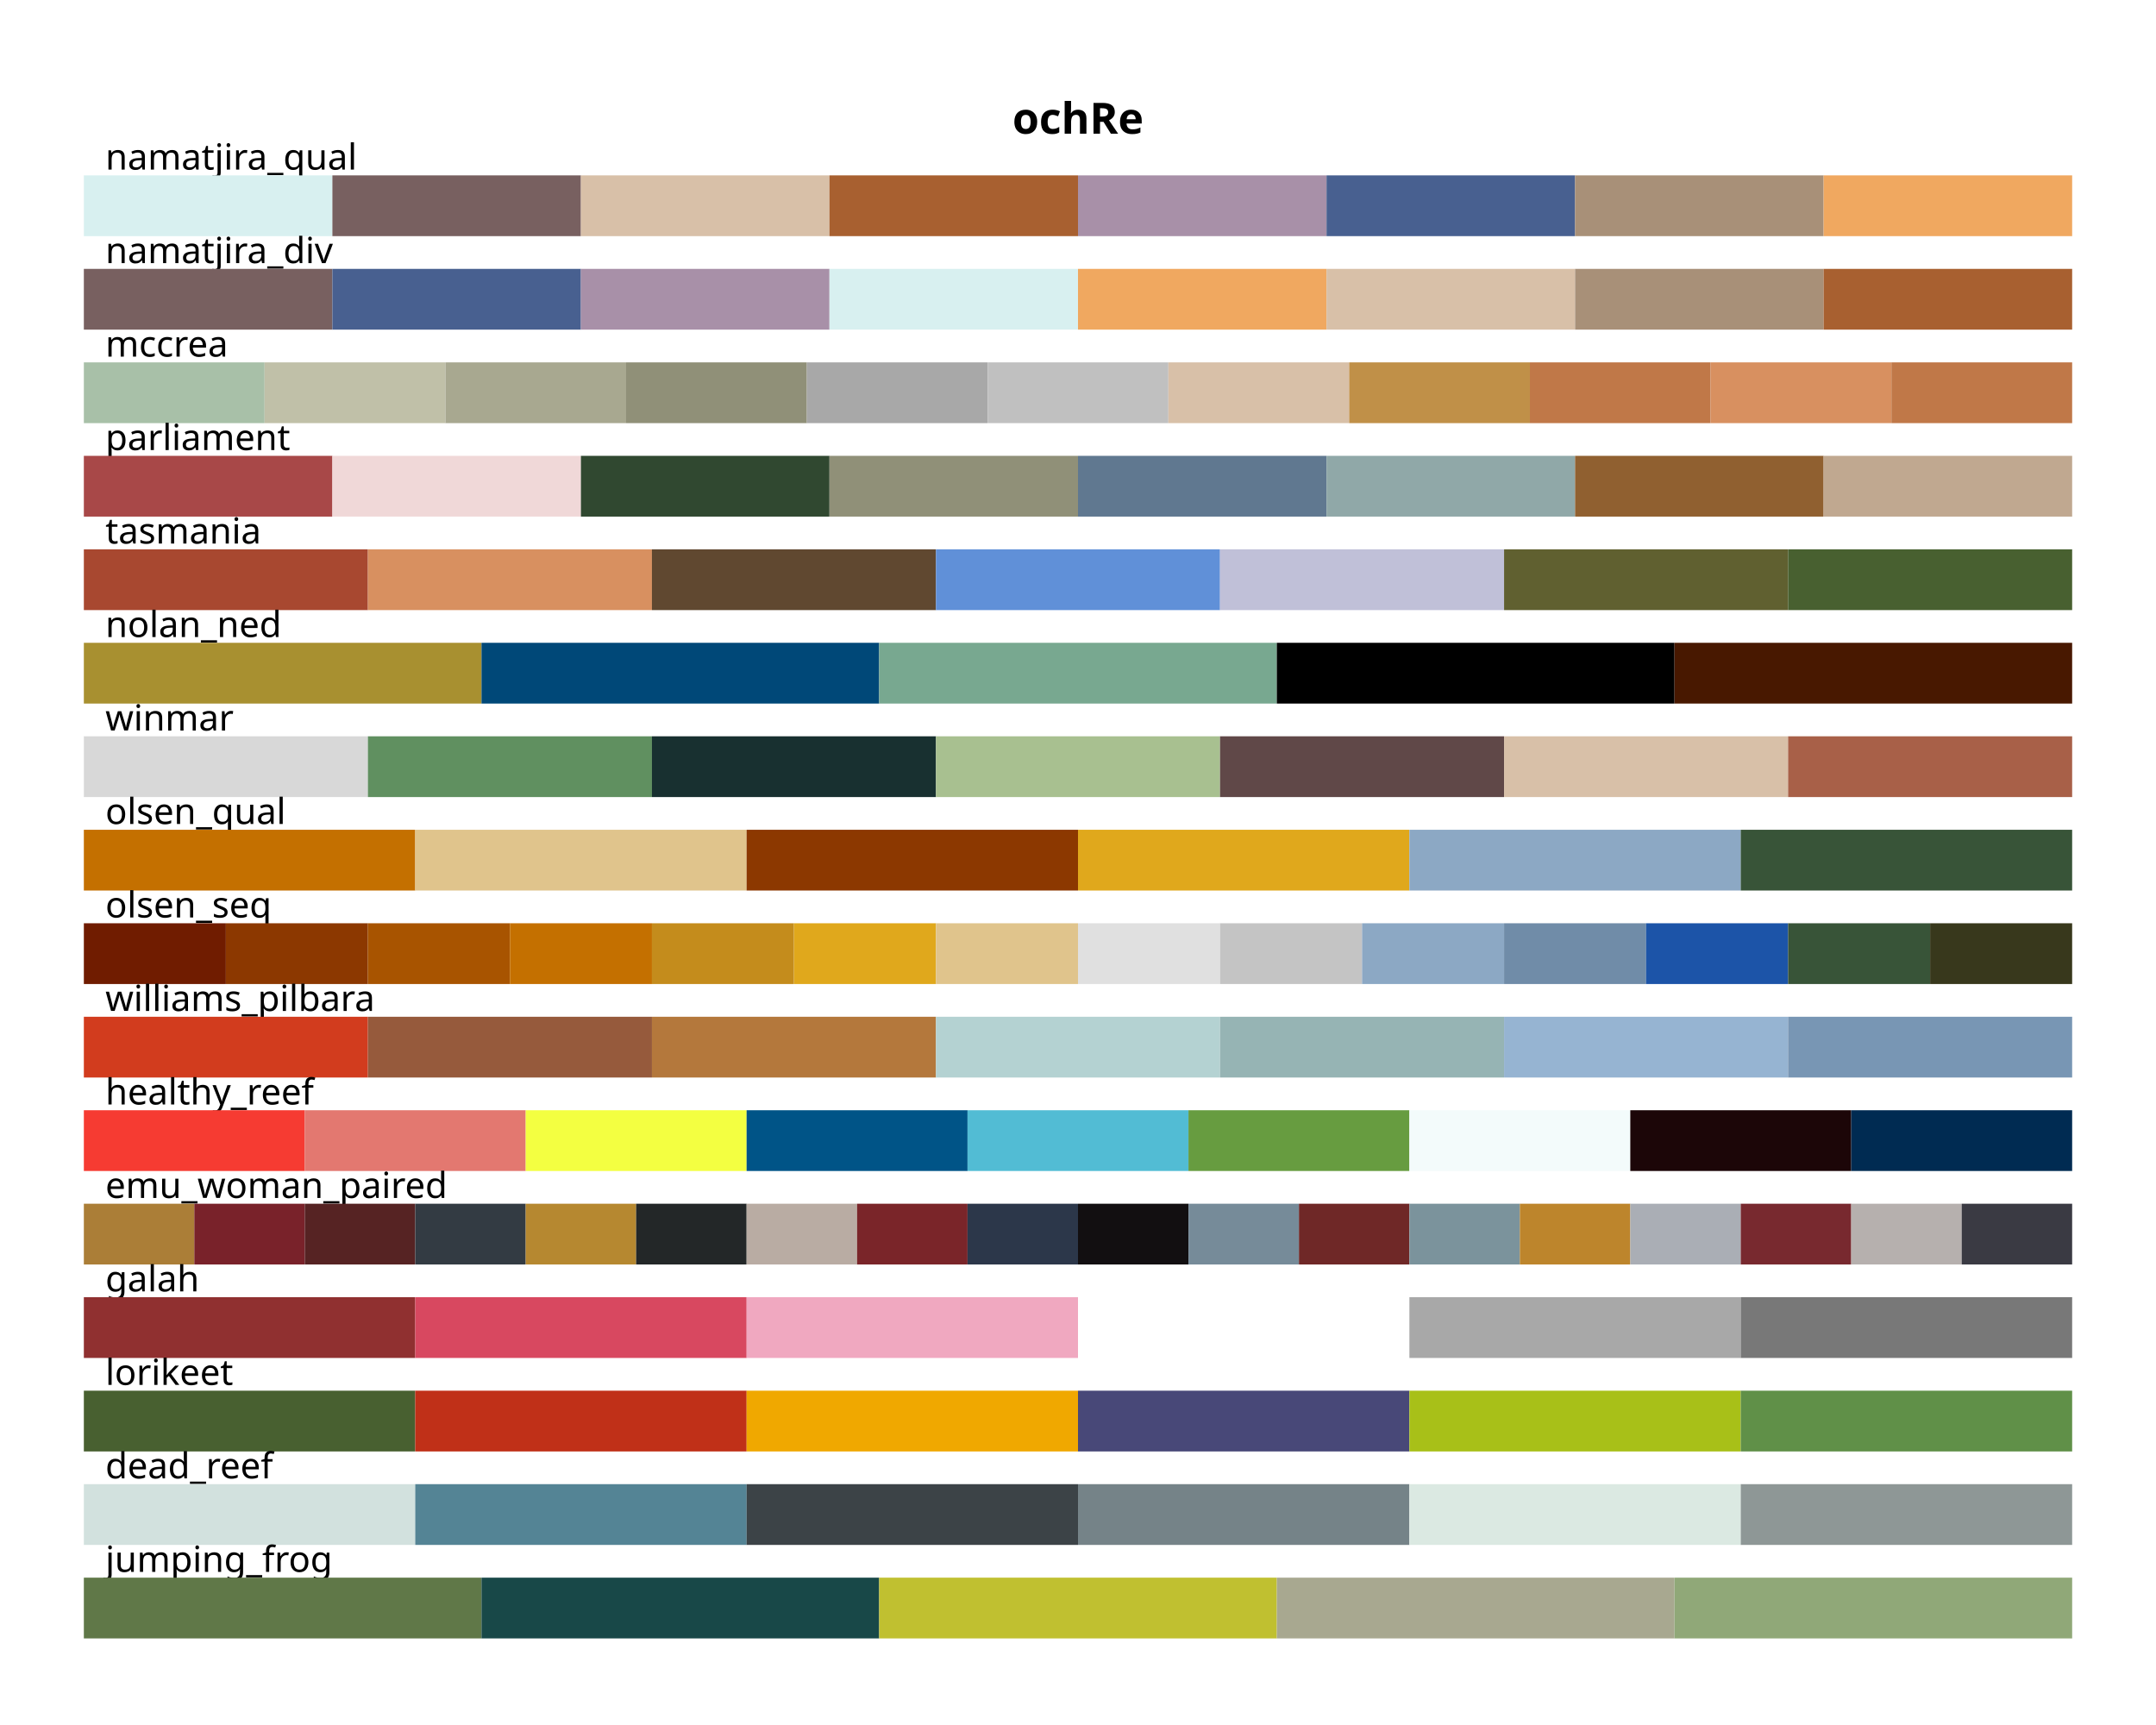
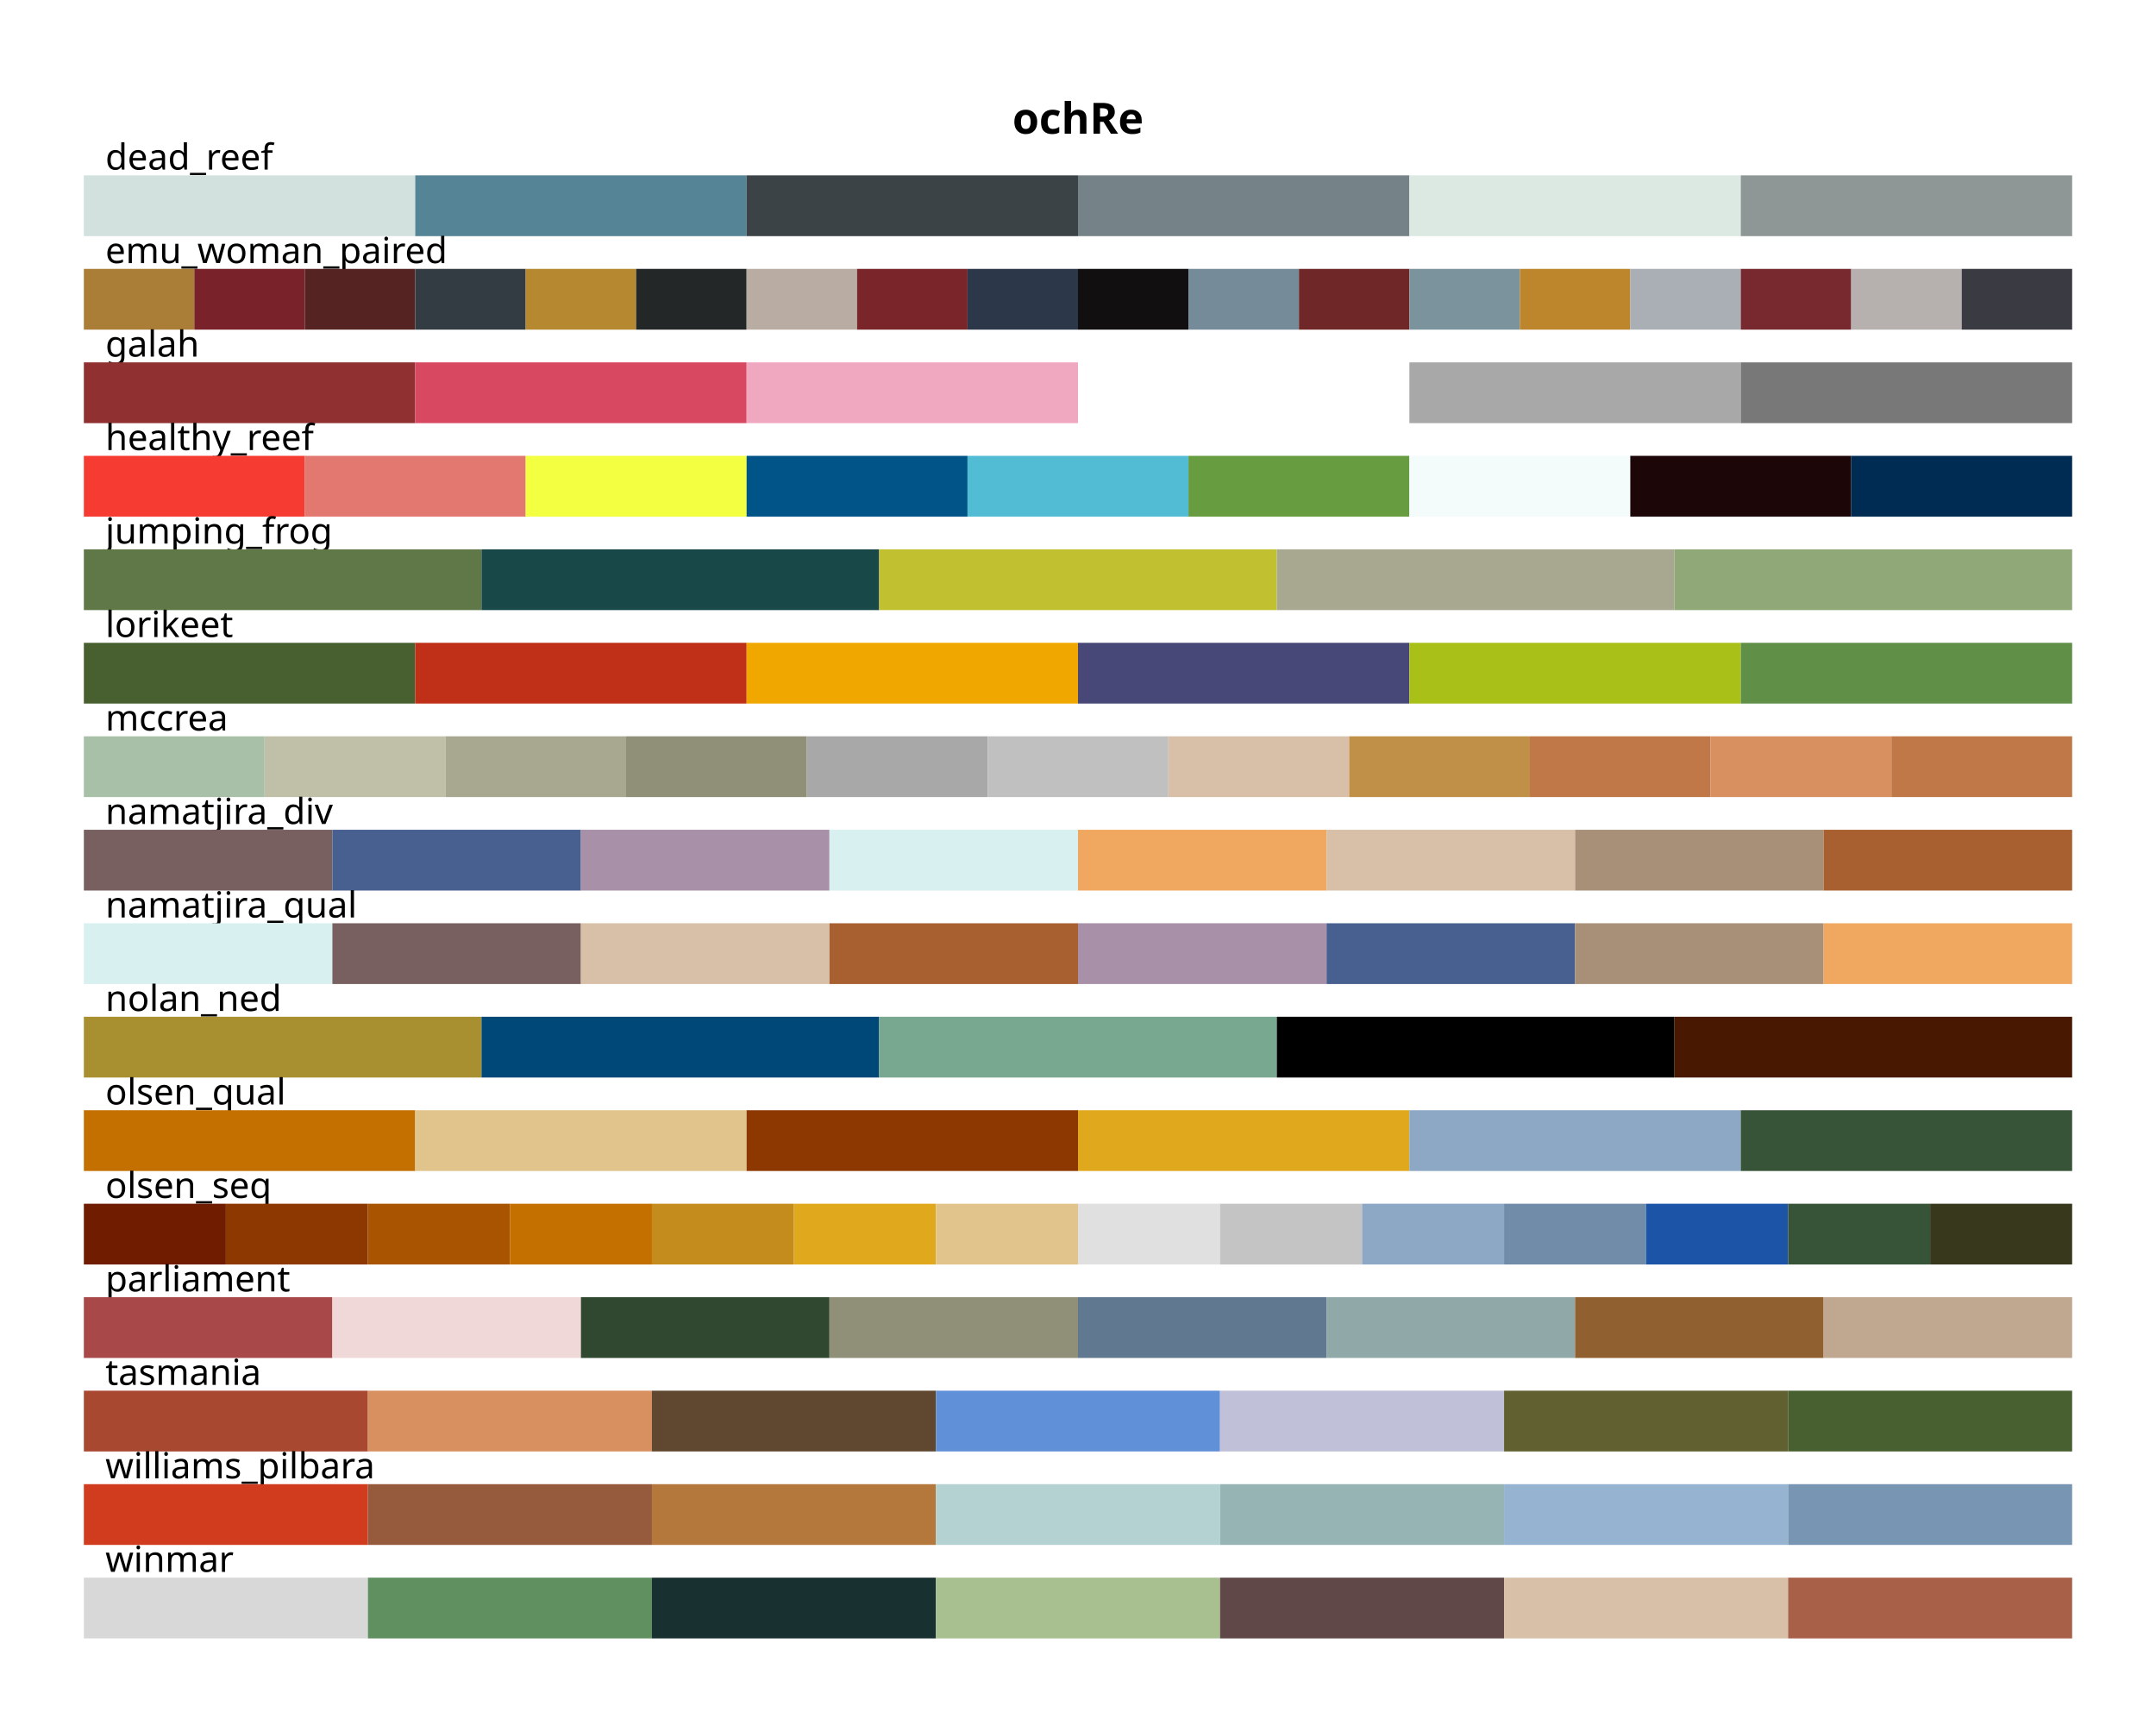
<svg xmlns="http://www.w3.org/2000/svg" class="svglite" data-engine-version="2.0" width="720.00pt" height="576.00pt" viewBox="0 0 720.00 576.00">
  <defs>
    <style type="text/css">
    .svglite line, .svglite polyline, .svglite polygon, .svglite path, .svglite rect, .svglite circle {
      fill: none;
      stroke: #000000;
      stroke-linecap: round;
      stroke-linejoin: round;
      stroke-miterlimit: 10.00;
    }
  </style>
  </defs>
  <rect width="100%" height="100%" style="stroke: none; fill: #FFFFFF;" />
  <defs>
    <clipPath id="cpMC4wMHw3MjAuMDB8MC4wMHw1NzYuMDA=">
      <rect x="0.00" y="0.00" width="720.00" height="576.00" />
    </clipPath>
  </defs>
  <g clip-path="url(#cpMC4wMHw3MjAuMDB8MC4wMHw1NzYuMDA=)">
    <text x="360.00" y="44.64" text-anchor="middle" style="font-size: 14.40px; font-weight: bold; font-family: sans;" textLength="41.64px" lengthAdjust="spacingAndGlyphs">ochRe</text>
  </g>
  <defs>
    <clipPath id="cpMS40NHw3MTguNTZ8MS40NHw1NzQuNTY=">
      <rect x="1.44" y="1.44" width="717.12" height="573.12" />
    </clipPath>
  </defs>
  <g clip-path="url(#cpMS40NHw3MTguNTZ8MS40NHw1NzQuNTY=)">
-     <text x="35.20" y="56.63" style="font-size: 12.00px; font-family: sans;" textLength="78.72px" lengthAdjust="spacingAndGlyphs">namatjira_qual</text>
-     <rect x="28.00" y="58.56" width="83.00" height="20.29" style="stroke-width: 0.75; stroke: none; fill: #D8F0F0;" />
-     <rect x="111.00" y="58.56" width="83.00" height="20.29" style="stroke-width: 0.75; stroke: none; fill: #786060;" />
-     <rect x="194.00" y="58.56" width="83.00" height="20.29" style="stroke-width: 0.75; stroke: none; fill: #D8C0A8;" />
-     <rect x="277.00" y="58.56" width="83.00" height="20.29" style="stroke-width: 0.75; stroke: none; fill: #A86030;" />
-     <rect x="360.00" y="58.56" width="83.00" height="20.29" style="stroke-width: 0.75; stroke: none; fill: #A890A8;" />
-     <rect x="443.00" y="58.56" width="83.00" height="20.29" style="stroke-width: 0.75; stroke: none; fill: #486090;" />
-     <rect x="526.00" y="58.56" width="83.00" height="20.29" style="stroke-width: 0.75; stroke: none; fill: #A89078;" />
-     <rect x="609.00" y="58.56" width="83.00" height="20.29" style="stroke-width: 0.75; stroke: none; fill: #F0A860;" />
-     <text x="35.20" y="87.85" style="font-size: 12.00px; font-family: sans;" textLength="71.37px" lengthAdjust="spacingAndGlyphs">namatjira_div</text>
-     <rect x="28.00" y="89.78" width="83.00" height="20.29" style="stroke-width: 0.75; stroke: none; fill: #786060;" />
-     <rect x="111.00" y="89.78" width="83.00" height="20.29" style="stroke-width: 0.75; stroke: none; fill: #486090;" />
-     <rect x="194.00" y="89.78" width="83.00" height="20.29" style="stroke-width: 0.75; stroke: none; fill: #A890A8;" />
-     <rect x="277.00" y="89.78" width="83.00" height="20.29" style="stroke-width: 0.75; stroke: none; fill: #D8F0F0;" />
-     <rect x="360.00" y="89.78" width="83.00" height="20.29" style="stroke-width: 0.75; stroke: none; fill: #F0A860;" />
-     <rect x="443.00" y="89.78" width="83.00" height="20.29" style="stroke-width: 0.75; stroke: none; fill: #D8C0A8;" />
-     <rect x="526.00" y="89.78" width="83.00" height="20.29" style="stroke-width: 0.75; stroke: none; fill: #A89078;" />
-     <rect x="609.00" y="89.78" width="83.00" height="20.29" style="stroke-width: 0.75; stroke: none; fill: #A86030;" />
-     <text x="35.20" y="119.07" style="font-size: 12.00px; font-family: sans;" textLength="39.36px" lengthAdjust="spacingAndGlyphs">mccrea</text>
-     <rect x="28.00" y="121.00" width="60.36" height="20.29" style="stroke-width: 0.75; stroke: none; fill: #A8C0A8;" />
-     <rect x="88.36" y="121.00" width="60.36" height="20.29" style="stroke-width: 0.75; stroke: none; fill: #C0C0A8;" />
-     <rect x="148.73" y="121.00" width="60.36" height="20.29" style="stroke-width: 0.75; stroke: none; fill: #A8A890;" />
-     <rect x="209.09" y="121.00" width="60.36" height="20.29" style="stroke-width: 0.75; stroke: none; fill: #909078;" />
-     <rect x="269.45" y="121.00" width="60.36" height="20.29" style="stroke-width: 0.75; stroke: none; fill: #A8A8A8;" />
-     <rect x="329.82" y="121.00" width="60.36" height="20.29" style="stroke-width: 0.75; stroke: none; fill: #C0C0C0;" />
-     <rect x="390.18" y="121.00" width="60.36" height="20.29" style="stroke-width: 0.75; stroke: none; fill: #D8C0A8;" />
-     <rect x="450.55" y="121.00" width="60.36" height="20.29" style="stroke-width: 0.75; stroke: none; fill: #C09048;" />
-     <rect x="510.91" y="121.00" width="60.36" height="20.29" style="stroke-width: 0.75; stroke: none; fill: #C07848;" />
-     <rect x="571.27" y="121.00" width="60.36" height="20.29" style="stroke-width: 0.75; stroke: none; fill: #D89060;" />
-     <rect x="631.64" y="121.00" width="60.36" height="20.29" style="stroke-width: 0.75; stroke: none; fill: #C07848;" />
-     <text x="35.20" y="150.28" style="font-size: 12.00px; font-family: sans;" textLength="56.03px" lengthAdjust="spacingAndGlyphs">parliament</text>
-     <rect x="28.00" y="152.21" width="83.00" height="20.29" style="stroke-width: 0.75; stroke: none; fill: #A84848;" />
-     <rect x="111.00" y="152.21" width="83.00" height="20.29" style="stroke-width: 0.75; stroke: none; fill: #F0D8D8;" />
-     <rect x="194.00" y="152.21" width="83.00" height="20.29" style="stroke-width: 0.75; stroke: none; fill: #304830;" />
-     <rect x="277.00" y="152.21" width="83.00" height="20.29" style="stroke-width: 0.75; stroke: none; fill: #909078;" />
-     <rect x="360.00" y="152.21" width="83.00" height="20.29" style="stroke-width: 0.75; stroke: none; fill: #607890;" />
-     <rect x="443.00" y="152.21" width="83.00" height="20.29" style="stroke-width: 0.75; stroke: none; fill: #90A8A8;" />
-     <rect x="526.00" y="152.21" width="83.00" height="20.29" style="stroke-width: 0.75; stroke: none; fill: #906030;" />
-     <rect x="609.00" y="152.21" width="83.00" height="20.29" style="stroke-width: 0.75; stroke: none; fill: #C0A890;" />
-     <text x="35.20" y="181.50" style="font-size: 12.00px; font-family: sans;" textLength="48.70px" lengthAdjust="spacingAndGlyphs">tasmania</text>
-     <rect x="28.00" y="183.43" width="94.86" height="20.29" style="stroke-width: 0.75; stroke: none; fill: #A84830;" />
-     <rect x="122.86" y="183.43" width="94.86" height="20.29" style="stroke-width: 0.75; stroke: none; fill: #D89060;" />
-     <rect x="217.71" y="183.43" width="94.86" height="20.29" style="stroke-width: 0.75; stroke: none; fill: #604830;" />
-     <rect x="312.57" y="183.43" width="94.86" height="20.29" style="stroke-width: 0.75; stroke: none; fill: #6090D8;" />
-     <rect x="407.43" y="183.43" width="94.86" height="20.29" style="stroke-width: 0.75; stroke: none; fill: #C0C0D8;" />
-     <rect x="502.29" y="183.43" width="94.86" height="20.29" style="stroke-width: 0.75; stroke: none; fill: #606030;" />
-     <rect x="597.14" y="183.43" width="94.86" height="20.29" style="stroke-width: 0.75; stroke: none; fill: #486030;" />
-     <text x="35.20" y="212.71" style="font-size: 12.00px; font-family: sans;" textLength="56.06px" lengthAdjust="spacingAndGlyphs">nolan_ned</text>
-     <rect x="28.00" y="214.64" width="132.80" height="20.29" style="stroke-width: 0.75; stroke: none; fill: #A89030;" />
-     <rect x="160.80" y="214.64" width="132.80" height="20.29" style="stroke-width: 0.75; stroke: none; fill: #004878;" />
-     <rect x="293.60" y="214.64" width="132.80" height="20.29" style="stroke-width: 0.75; stroke: none; fill: #78A890;" />
-     <rect x="426.40" y="214.64" width="132.80" height="20.29" style="stroke-width: 0.75; stroke: none; fill: #000000;" />
-     <rect x="559.20" y="214.64" width="132.80" height="20.29" style="stroke-width: 0.75; stroke: none; fill: #481800;" />
-     <text x="35.20" y="243.93" style="font-size: 12.00px; font-family: sans;" textLength="38.68px" lengthAdjust="spacingAndGlyphs">winmar</text>
-     <rect x="28.00" y="245.86" width="94.86" height="20.29" style="stroke-width: 0.75; stroke: none; fill: #D8D8D8;" />
-     <rect x="122.86" y="245.86" width="94.86" height="20.29" style="stroke-width: 0.75; stroke: none; fill: #609060;" />
-     <rect x="217.71" y="245.86" width="94.86" height="20.29" style="stroke-width: 0.75; stroke: none; fill: #183030;" />
-     <rect x="312.57" y="245.86" width="94.86" height="20.29" style="stroke-width: 0.75; stroke: none; fill: #A8C090;" />
-     <rect x="407.43" y="245.86" width="94.86" height="20.29" style="stroke-width: 0.75; stroke: none; fill: #604848;" />
-     <rect x="502.29" y="245.86" width="94.86" height="20.29" style="stroke-width: 0.75; stroke: none; fill: #D8C0A8;" />
-     <rect x="597.14" y="245.86" width="94.86" height="20.29" style="stroke-width: 0.75; stroke: none; fill: #A86048;" />
-     <text x="35.20" y="275.14" style="font-size: 12.00px; font-family: sans;" textLength="58.05px" lengthAdjust="spacingAndGlyphs">olsen_qual</text>
-     <rect x="28.00" y="277.07" width="110.67" height="20.29" style="stroke-width: 0.75; stroke: none; fill: #C47000;" />
-     <rect x="138.67" y="277.07" width="110.67" height="20.29" style="stroke-width: 0.75; stroke: none; fill: #E0C48C;" />
-     <rect x="249.33" y="277.07" width="110.67" height="20.29" style="stroke-width: 0.75; stroke: none; fill: #8C3800;" />
-     <rect x="360.00" y="277.07" width="110.67" height="20.29" style="stroke-width: 0.75; stroke: none; fill: #E0A81C;" />
-     <rect x="470.67" y="277.07" width="110.67" height="20.29" style="stroke-width: 0.75; stroke: none; fill: #8CA8C4;" />
-     <rect x="581.33" y="277.07" width="110.67" height="20.29" style="stroke-width: 0.75; stroke: none; fill: #385438;" />
-     <text x="35.20" y="306.36" style="font-size: 12.00px; font-family: sans;" textLength="54.72px" lengthAdjust="spacingAndGlyphs">olsen_seq</text>
-     <rect x="28.00" y="308.29" width="47.43" height="20.29" style="stroke-width: 0.75; stroke: none; fill: #701C00;" />
-     <rect x="75.43" y="308.29" width="47.43" height="20.29" style="stroke-width: 0.75; stroke: none; fill: #8C3800;" />
-     <rect x="122.86" y="308.29" width="47.43" height="20.29" style="stroke-width: 0.75; stroke: none; fill: #A85400;" />
-     <rect x="170.29" y="308.29" width="47.43" height="20.29" style="stroke-width: 0.75; stroke: none; fill: #C47000;" />
-     <rect x="217.71" y="308.29" width="47.43" height="20.29" style="stroke-width: 0.75; stroke: none; fill: #C48C1C;" />
-     <rect x="265.14" y="308.29" width="47.43" height="20.29" style="stroke-width: 0.75; stroke: none; fill: #E0A81C;" />
-     <rect x="312.57" y="308.29" width="47.43" height="20.29" style="stroke-width: 0.75; stroke: none; fill: #E0C48C;" />
-     <rect x="360.00" y="308.29" width="47.43" height="20.29" style="stroke-width: 0.75; stroke: none; fill: #E0E0E0;" />
-     <rect x="407.43" y="308.29" width="47.43" height="20.29" style="stroke-width: 0.75; stroke: none; fill: #C4C4C4;" />
-     <rect x="454.86" y="308.29" width="47.43" height="20.29" style="stroke-width: 0.75; stroke: none; fill: #8CA8C4;" />
-     <rect x="502.29" y="308.29" width="47.43" height="20.29" style="stroke-width: 0.75; stroke: none; fill: #708CA8;" />
-     <rect x="549.71" y="308.29" width="47.43" height="20.29" style="stroke-width: 0.75; stroke: none; fill: #1C54A8;" />
-     <rect x="597.14" y="308.29" width="47.43" height="20.29" style="stroke-width: 0.75; stroke: none; fill: #385438;" />
-     <rect x="644.57" y="308.29" width="47.43" height="20.29" style="stroke-width: 0.75; stroke: none; fill: #38381C;" />
-     <text x="35.20" y="337.58" style="font-size: 12.00px; font-family: sans;" textLength="84.70px" lengthAdjust="spacingAndGlyphs">williams_pilbara</text>
-     <rect x="28.00" y="339.51" width="94.86" height="20.29" style="stroke-width: 0.75; stroke: none; fill: #D23C1E;" />
-     <rect x="122.86" y="339.51" width="94.86" height="20.29" style="stroke-width: 0.75; stroke: none; fill: #965A3C;" />
-     <rect x="217.71" y="339.51" width="94.86" height="20.29" style="stroke-width: 0.75; stroke: none; fill: #B4783C;" />
-     <rect x="312.57" y="339.51" width="94.86" height="20.29" style="stroke-width: 0.75; stroke: none; fill: #B4D2D2;" />
-     <rect x="407.43" y="339.51" width="94.86" height="20.29" style="stroke-width: 0.75; stroke: none; fill: #96B4B4;" />
-     <rect x="502.29" y="339.51" width="94.86" height="20.29" style="stroke-width: 0.75; stroke: none; fill: #96B4D2;" />
-     <rect x="597.14" y="339.51" width="94.86" height="20.29" style="stroke-width: 0.75; stroke: none; fill: #7896B4;" />
-     <text x="35.20" y="368.79" style="font-size: 12.00px; font-family: sans;" textLength="66.05px" lengthAdjust="spacingAndGlyphs">healthy_reef</text>
-     <rect x="28.00" y="370.72" width="73.78" height="20.29" style="stroke-width: 0.75; stroke: none; fill: #F63B32;" />
-     <rect x="101.78" y="370.72" width="73.78" height="20.29" style="stroke-width: 0.75; stroke: none; fill: #E37870;" />
-     <rect x="175.56" y="370.72" width="73.78" height="20.29" style="stroke-width: 0.75; stroke: none; fill: #F3FF41;" />
-     <rect x="249.33" y="370.72" width="73.78" height="20.29" style="stroke-width: 0.75; stroke: none; fill: #005487;" />
-     <rect x="323.11" y="370.72" width="73.78" height="20.29" style="stroke-width: 0.75; stroke: none; fill: #52BCD4;" />
-     <rect x="396.89" y="370.72" width="73.78" height="20.29" style="stroke-width: 0.75; stroke: none; fill: #679C40;" />
-     <rect x="470.67" y="370.72" width="73.78" height="20.29" style="stroke-width: 0.75; stroke: none; fill: #F3FBFB;" />
-     <rect x="544.44" y="370.72" width="73.78" height="20.29" style="stroke-width: 0.75; stroke: none; fill: #1C0608;" />
-     <rect x="618.22" y="370.72" width="73.78" height="20.29" style="stroke-width: 0.75; stroke: none; fill: #002B52;" />
-     <text x="35.20" y="400.01" style="font-size: 12.00px; font-family: sans;" textLength="108.75px" lengthAdjust="spacingAndGlyphs">emu_woman_paired</text>
-     <rect x="28.00" y="401.94" width="36.89" height="20.29" style="stroke-width: 0.75; stroke: none; fill: #AB7E37;" />
-     <rect x="64.89" y="401.94" width="36.89" height="20.29" style="stroke-width: 0.75; stroke: none; fill: #79222A;" />
-     <rect x="101.78" y="401.94" width="36.89" height="20.29" style="stroke-width: 0.75; stroke: none; fill: #562323;" />
-     <rect x="138.67" y="401.94" width="36.89" height="20.29" style="stroke-width: 0.75; stroke: none; fill: #333B43;" />
-     <rect x="175.56" y="401.94" width="36.89" height="20.29" style="stroke-width: 0.75; stroke: none; fill: #B68830;" />
-     <rect x="212.44" y="401.94" width="36.89" height="20.29" style="stroke-width: 0.75; stroke: none; fill: #232728;" />
-     <rect x="249.33" y="401.94" width="36.89" height="20.29" style="stroke-width: 0.75; stroke: none; fill: #B9ACA3;" />
-     <rect x="286.22" y="401.94" width="36.89" height="20.29" style="stroke-width: 0.75; stroke: none; fill: #7A2529;" />
-     <rect x="323.11" y="401.94" width="36.89" height="20.29" style="stroke-width: 0.75; stroke: none; fill: #2C374A;" />
-     <rect x="360.00" y="401.94" width="36.89" height="20.29" style="stroke-width: 0.75; stroke: none; fill: #120F11;" />
-     <rect x="396.89" y="401.94" width="36.89" height="20.29" style="stroke-width: 0.75; stroke: none; fill: #768B99;" />
-     <rect x="433.78" y="401.94" width="36.89" height="20.29" style="stroke-width: 0.75; stroke: none; fill: #6F2827;" />
-     <rect x="470.67" y="401.94" width="36.89" height="20.29" style="stroke-width: 0.75; stroke: none; fill: #7B939C;" />
-     <rect x="507.56" y="401.94" width="36.89" height="20.29" style="stroke-width: 0.75; stroke: none; fill: #BD852C;" />
-     <rect x="544.44" y="401.94" width="36.89" height="20.29" style="stroke-width: 0.75; stroke: none; fill: #AAAEB5;" />
-     <rect x="581.33" y="401.94" width="36.89" height="20.29" style="stroke-width: 0.75; stroke: none; fill: #78292F;" />
-     <rect x="618.22" y="401.94" width="36.89" height="20.29" style="stroke-width: 0.75; stroke: none; fill: #B6B0AE;" />
-     <rect x="655.11" y="401.94" width="36.89" height="20.29" style="stroke-width: 0.75; stroke: none; fill: #3A3A43;" />
-     <text x="35.20" y="431.22" style="font-size: 12.00px; font-family: sans;" textLength="29.36px" lengthAdjust="spacingAndGlyphs">galah</text>
-     <rect x="28.00" y="433.15" width="110.67" height="20.29" style="stroke-width: 0.75; stroke: none; fill: #903030;" />
-     <rect x="138.67" y="433.15" width="110.67" height="20.29" style="stroke-width: 0.75; stroke: none; fill: #D84860;" />
-     <rect x="249.33" y="433.15" width="110.67" height="20.29" style="stroke-width: 0.75; stroke: none; fill: #F0A8C0;" />
-     <rect x="360.00" y="433.15" width="110.67" height="20.29" style="stroke-width: 0.75; stroke: none; fill: #FFFFFF;" />
-     <rect x="470.67" y="433.15" width="110.67" height="20.29" style="stroke-width: 0.75; stroke: none; fill: #A8A8A8;" />
-     <rect x="581.33" y="433.15" width="110.67" height="20.29" style="stroke-width: 0.75; stroke: none; fill: #787878;" />
-     <text x="35.20" y="462.44" style="font-size: 12.00px; font-family: sans;" textLength="38.69px" lengthAdjust="spacingAndGlyphs">lorikeet</text>
-     <rect x="28.00" y="464.37" width="110.67" height="20.29" style="stroke-width: 0.75; stroke: none; fill: #486030;" />
-     <rect x="138.67" y="464.37" width="110.67" height="20.29" style="stroke-width: 0.75; stroke: none; fill: #C03018;" />
-     <rect x="249.33" y="464.37" width="110.67" height="20.29" style="stroke-width: 0.75; stroke: none; fill: #F0A800;" />
-     <rect x="360.00" y="464.37" width="110.67" height="20.29" style="stroke-width: 0.75; stroke: none; fill: #484878;" />
-     <rect x="470.67" y="464.37" width="110.67" height="20.29" style="stroke-width: 0.75; stroke: none; fill: #A8C018;" />
-     <rect x="581.33" y="464.37" width="110.67" height="20.29" style="stroke-width: 0.75; stroke: none; fill: #609048;" />
-     <text x="35.20" y="493.65" style="font-size: 12.00px; font-family: sans;" textLength="54.05px" lengthAdjust="spacingAndGlyphs">dead_reef</text>
-     <rect x="28.00" y="495.58" width="110.67" height="20.29" style="stroke-width: 0.75; stroke: none; fill: #D2E1DE;" />
-     <rect x="138.67" y="495.58" width="110.67" height="20.29" style="stroke-width: 0.75; stroke: none; fill: #548495;" />
-     <rect x="249.33" y="495.58" width="110.67" height="20.29" style="stroke-width: 0.75; stroke: none; fill: #3C4347;" />
-     <rect x="360.00" y="495.58" width="110.67" height="20.29" style="stroke-width: 0.75; stroke: none; fill: #758388;" />
-     <rect x="470.67" y="495.58" width="110.67" height="20.29" style="stroke-width: 0.75; stroke: none; fill: #DBE9E2;" />
-     <rect x="581.33" y="495.58" width="110.67" height="20.29" style="stroke-width: 0.75; stroke: none; fill: #8E9796;" />
-     <text x="35.20" y="524.87" style="font-size: 12.00px; font-family: sans;" textLength="69.38px" lengthAdjust="spacingAndGlyphs">jumping_frog</text>
-     <rect x="28.00" y="526.80" width="132.80" height="20.29" style="stroke-width: 0.75; stroke: none; fill: #607848;" />
-     <rect x="160.80" y="526.80" width="132.80" height="20.29" style="stroke-width: 0.75; stroke: none; fill: #184848;" />
-     <rect x="293.60" y="526.80" width="132.80" height="20.29" style="stroke-width: 0.75; stroke: none; fill: #C0C030;" />
-     <rect x="426.40" y="526.80" width="132.80" height="20.29" style="stroke-width: 0.75; stroke: none; fill: #A8A890;" />
-     <rect x="559.20" y="526.80" width="132.80" height="20.29" style="stroke-width: 0.75; stroke: none; fill: #90A878;" />
+     <text x="35.20" y="56.63" style="font-size: 12.00px; font-family: sans;" textLength="54.05px" lengthAdjust="spacingAndGlyphs">dead_reef</text>
+     <rect x="28.00" y="58.56" width="110.67" height="20.29" style="stroke-width: 0.75; stroke: none; fill: #D2E1DE;" />
+     <rect x="138.67" y="58.56" width="110.67" height="20.29" style="stroke-width: 0.75; stroke: none; fill: #548495;" />
+     <rect x="249.33" y="58.56" width="110.67" height="20.29" style="stroke-width: 0.75; stroke: none; fill: #3C4347;" />
+     <rect x="360.00" y="58.56" width="110.67" height="20.29" style="stroke-width: 0.75; stroke: none; fill: #758388;" />
+     <rect x="470.67" y="58.56" width="110.67" height="20.29" style="stroke-width: 0.75; stroke: none; fill: #DBE9E2;" />
+     <rect x="581.33" y="58.56" width="110.67" height="20.29" style="stroke-width: 0.75; stroke: none; fill: #8E9796;" />
+     <text x="35.20" y="87.85" style="font-size: 12.00px; font-family: sans;" textLength="108.75px" lengthAdjust="spacingAndGlyphs">emu_woman_paired</text>
+     <rect x="28.00" y="89.78" width="36.89" height="20.29" style="stroke-width: 0.75; stroke: none; fill: #AB7E37;" />
+     <rect x="64.89" y="89.78" width="36.89" height="20.29" style="stroke-width: 0.75; stroke: none; fill: #79222A;" />
+     <rect x="101.78" y="89.78" width="36.89" height="20.29" style="stroke-width: 0.75; stroke: none; fill: #562323;" />
+     <rect x="138.67" y="89.78" width="36.89" height="20.29" style="stroke-width: 0.75; stroke: none; fill: #333B43;" />
+     <rect x="175.56" y="89.78" width="36.89" height="20.29" style="stroke-width: 0.75; stroke: none; fill: #B68830;" />
+     <rect x="212.44" y="89.78" width="36.89" height="20.29" style="stroke-width: 0.75; stroke: none; fill: #232728;" />
+     <rect x="249.33" y="89.78" width="36.89" height="20.29" style="stroke-width: 0.75; stroke: none; fill: #B9ACA3;" />
+     <rect x="286.22" y="89.78" width="36.89" height="20.29" style="stroke-width: 0.75; stroke: none; fill: #7A2529;" />
+     <rect x="323.11" y="89.78" width="36.89" height="20.29" style="stroke-width: 0.75; stroke: none; fill: #2C374A;" />
+     <rect x="360.00" y="89.78" width="36.89" height="20.29" style="stroke-width: 0.75; stroke: none; fill: #120F11;" />
+     <rect x="396.89" y="89.78" width="36.89" height="20.29" style="stroke-width: 0.75; stroke: none; fill: #768B99;" />
+     <rect x="433.78" y="89.78" width="36.89" height="20.29" style="stroke-width: 0.75; stroke: none; fill: #6F2827;" />
+     <rect x="470.67" y="89.78" width="36.89" height="20.29" style="stroke-width: 0.75; stroke: none; fill: #7B939C;" />
+     <rect x="507.56" y="89.78" width="36.89" height="20.29" style="stroke-width: 0.75; stroke: none; fill: #BD852C;" />
+     <rect x="544.44" y="89.78" width="36.89" height="20.29" style="stroke-width: 0.75; stroke: none; fill: #AAAEB5;" />
+     <rect x="581.33" y="89.78" width="36.89" height="20.29" style="stroke-width: 0.75; stroke: none; fill: #78292F;" />
+     <rect x="618.22" y="89.78" width="36.89" height="20.29" style="stroke-width: 0.75; stroke: none; fill: #B6B0AE;" />
+     <rect x="655.11" y="89.78" width="36.89" height="20.29" style="stroke-width: 0.75; stroke: none; fill: #3A3A43;" />
+     <text x="35.20" y="119.07" style="font-size: 12.00px; font-family: sans;" textLength="29.36px" lengthAdjust="spacingAndGlyphs">galah</text>
+     <rect x="28.00" y="121.00" width="110.67" height="20.29" style="stroke-width: 0.75; stroke: none; fill: #903030;" />
+     <rect x="138.67" y="121.00" width="110.67" height="20.29" style="stroke-width: 0.75; stroke: none; fill: #D84860;" />
+     <rect x="249.33" y="121.00" width="110.67" height="20.29" style="stroke-width: 0.75; stroke: none; fill: #F0A8C0;" />
+     <rect x="360.00" y="121.00" width="110.67" height="20.29" style="stroke-width: 0.75; stroke: none; fill: #FFFFFF;" />
+     <rect x="470.67" y="121.00" width="110.67" height="20.29" style="stroke-width: 0.75; stroke: none; fill: #A8A8A8;" />
+     <rect x="581.33" y="121.00" width="110.67" height="20.29" style="stroke-width: 0.75; stroke: none; fill: #787878;" />
+     <text x="35.20" y="150.28" style="font-size: 12.00px; font-family: sans;" textLength="66.05px" lengthAdjust="spacingAndGlyphs">healthy_reef</text>
+     <rect x="28.00" y="152.21" width="73.78" height="20.29" style="stroke-width: 0.75; stroke: none; fill: #F63B32;" />
+     <rect x="101.78" y="152.21" width="73.78" height="20.29" style="stroke-width: 0.75; stroke: none; fill: #E37870;" />
+     <rect x="175.56" y="152.21" width="73.78" height="20.29" style="stroke-width: 0.75; stroke: none; fill: #F3FF41;" />
+     <rect x="249.33" y="152.21" width="73.78" height="20.29" style="stroke-width: 0.75; stroke: none; fill: #005487;" />
+     <rect x="323.11" y="152.21" width="73.78" height="20.29" style="stroke-width: 0.75; stroke: none; fill: #52BCD4;" />
+     <rect x="396.89" y="152.21" width="73.78" height="20.29" style="stroke-width: 0.75; stroke: none; fill: #679C40;" />
+     <rect x="470.67" y="152.21" width="73.78" height="20.29" style="stroke-width: 0.75; stroke: none; fill: #F3FBFB;" />
+     <rect x="544.44" y="152.21" width="73.78" height="20.29" style="stroke-width: 0.75; stroke: none; fill: #1C0608;" />
+     <rect x="618.22" y="152.21" width="73.78" height="20.29" style="stroke-width: 0.75; stroke: none; fill: #002B52;" />
+     <text x="35.20" y="181.50" style="font-size: 12.00px; font-family: sans;" textLength="69.38px" lengthAdjust="spacingAndGlyphs">jumping_frog</text>
+     <rect x="28.00" y="183.43" width="132.80" height="20.29" style="stroke-width: 0.75; stroke: none; fill: #607848;" />
+     <rect x="160.80" y="183.43" width="132.80" height="20.29" style="stroke-width: 0.75; stroke: none; fill: #184848;" />
+     <rect x="293.60" y="183.43" width="132.80" height="20.29" style="stroke-width: 0.75; stroke: none; fill: #C0C030;" />
+     <rect x="426.40" y="183.43" width="132.80" height="20.29" style="stroke-width: 0.75; stroke: none; fill: #A8A890;" />
+     <rect x="559.20" y="183.43" width="132.80" height="20.29" style="stroke-width: 0.75; stroke: none; fill: #90A878;" />
+     <text x="35.20" y="212.71" style="font-size: 12.00px; font-family: sans;" textLength="38.69px" lengthAdjust="spacingAndGlyphs">lorikeet</text>
+     <rect x="28.00" y="214.64" width="110.67" height="20.29" style="stroke-width: 0.75; stroke: none; fill: #486030;" />
+     <rect x="138.67" y="214.64" width="110.67" height="20.29" style="stroke-width: 0.75; stroke: none; fill: #C03018;" />
+     <rect x="249.33" y="214.64" width="110.67" height="20.29" style="stroke-width: 0.75; stroke: none; fill: #F0A800;" />
+     <rect x="360.00" y="214.64" width="110.67" height="20.29" style="stroke-width: 0.75; stroke: none; fill: #484878;" />
+     <rect x="470.67" y="214.64" width="110.67" height="20.29" style="stroke-width: 0.75; stroke: none; fill: #A8C018;" />
+     <rect x="581.33" y="214.64" width="110.67" height="20.29" style="stroke-width: 0.75; stroke: none; fill: #609048;" />
+     <text x="35.20" y="243.93" style="font-size: 12.00px; font-family: sans;" textLength="39.36px" lengthAdjust="spacingAndGlyphs">mccrea</text>
+     <rect x="28.00" y="245.86" width="60.36" height="20.29" style="stroke-width: 0.75; stroke: none; fill: #A8C0A8;" />
+     <rect x="88.36" y="245.86" width="60.36" height="20.29" style="stroke-width: 0.75; stroke: none; fill: #C0C0A8;" />
+     <rect x="148.73" y="245.86" width="60.36" height="20.29" style="stroke-width: 0.75; stroke: none; fill: #A8A890;" />
+     <rect x="209.09" y="245.86" width="60.36" height="20.29" style="stroke-width: 0.75; stroke: none; fill: #909078;" />
+     <rect x="269.45" y="245.86" width="60.36" height="20.29" style="stroke-width: 0.75; stroke: none; fill: #A8A8A8;" />
+     <rect x="329.82" y="245.86" width="60.36" height="20.29" style="stroke-width: 0.75; stroke: none; fill: #C0C0C0;" />
+     <rect x="390.18" y="245.86" width="60.36" height="20.29" style="stroke-width: 0.75; stroke: none; fill: #D8C0A8;" />
+     <rect x="450.55" y="245.86" width="60.36" height="20.29" style="stroke-width: 0.75; stroke: none; fill: #C09048;" />
+     <rect x="510.91" y="245.86" width="60.36" height="20.29" style="stroke-width: 0.75; stroke: none; fill: #C07848;" />
+     <rect x="571.27" y="245.86" width="60.36" height="20.29" style="stroke-width: 0.75; stroke: none; fill: #D89060;" />
+     <rect x="631.64" y="245.86" width="60.36" height="20.29" style="stroke-width: 0.75; stroke: none; fill: #C07848;" />
+     <text x="35.20" y="275.14" style="font-size: 12.00px; font-family: sans;" textLength="71.37px" lengthAdjust="spacingAndGlyphs">namatjira_div</text>
+     <rect x="28.00" y="277.07" width="83.00" height="20.29" style="stroke-width: 0.75; stroke: none; fill: #786060;" />
+     <rect x="111.00" y="277.07" width="83.00" height="20.29" style="stroke-width: 0.75; stroke: none; fill: #486090;" />
+     <rect x="194.00" y="277.07" width="83.00" height="20.29" style="stroke-width: 0.75; stroke: none; fill: #A890A8;" />
+     <rect x="277.00" y="277.07" width="83.00" height="20.29" style="stroke-width: 0.75; stroke: none; fill: #D8F0F0;" />
+     <rect x="360.00" y="277.07" width="83.00" height="20.29" style="stroke-width: 0.75; stroke: none; fill: #F0A860;" />
+     <rect x="443.00" y="277.07" width="83.00" height="20.29" style="stroke-width: 0.75; stroke: none; fill: #D8C0A8;" />
+     <rect x="526.00" y="277.07" width="83.00" height="20.29" style="stroke-width: 0.75; stroke: none; fill: #A89078;" />
+     <rect x="609.00" y="277.07" width="83.00" height="20.29" style="stroke-width: 0.75; stroke: none; fill: #A86030;" />
+     <text x="35.20" y="306.36" style="font-size: 12.00px; font-family: sans;" textLength="78.72px" lengthAdjust="spacingAndGlyphs">namatjira_qual</text>
+     <rect x="28.00" y="308.29" width="83.00" height="20.29" style="stroke-width: 0.75; stroke: none; fill: #D8F0F0;" />
+     <rect x="111.00" y="308.29" width="83.00" height="20.29" style="stroke-width: 0.75; stroke: none; fill: #786060;" />
+     <rect x="194.00" y="308.29" width="83.00" height="20.29" style="stroke-width: 0.75; stroke: none; fill: #D8C0A8;" />
+     <rect x="277.00" y="308.29" width="83.00" height="20.29" style="stroke-width: 0.75; stroke: none; fill: #A86030;" />
+     <rect x="360.00" y="308.29" width="83.00" height="20.29" style="stroke-width: 0.75; stroke: none; fill: #A890A8;" />
+     <rect x="443.00" y="308.29" width="83.00" height="20.29" style="stroke-width: 0.75; stroke: none; fill: #486090;" />
+     <rect x="526.00" y="308.29" width="83.00" height="20.29" style="stroke-width: 0.75; stroke: none; fill: #A89078;" />
+     <rect x="609.00" y="308.29" width="83.00" height="20.29" style="stroke-width: 0.75; stroke: none; fill: #F0A860;" />
+     <text x="35.20" y="337.58" style="font-size: 12.00px; font-family: sans;" textLength="56.06px" lengthAdjust="spacingAndGlyphs">nolan_ned</text>
+     <rect x="28.00" y="339.51" width="132.80" height="20.29" style="stroke-width: 0.75; stroke: none; fill: #A89030;" />
+     <rect x="160.80" y="339.51" width="132.80" height="20.29" style="stroke-width: 0.75; stroke: none; fill: #004878;" />
+     <rect x="293.60" y="339.51" width="132.80" height="20.29" style="stroke-width: 0.75; stroke: none; fill: #78A890;" />
+     <rect x="426.40" y="339.51" width="132.80" height="20.29" style="stroke-width: 0.75; stroke: none; fill: #000000;" />
+     <rect x="559.20" y="339.51" width="132.80" height="20.29" style="stroke-width: 0.75; stroke: none; fill: #481800;" />
+     <text x="35.20" y="368.79" style="font-size: 12.00px; font-family: sans;" textLength="58.05px" lengthAdjust="spacingAndGlyphs">olsen_qual</text>
+     <rect x="28.00" y="370.72" width="110.67" height="20.29" style="stroke-width: 0.75; stroke: none; fill: #C47000;" />
+     <rect x="138.67" y="370.72" width="110.67" height="20.29" style="stroke-width: 0.75; stroke: none; fill: #E0C48C;" />
+     <rect x="249.33" y="370.72" width="110.67" height="20.29" style="stroke-width: 0.75; stroke: none; fill: #8C3800;" />
+     <rect x="360.00" y="370.72" width="110.67" height="20.29" style="stroke-width: 0.75; stroke: none; fill: #E0A81C;" />
+     <rect x="470.67" y="370.72" width="110.67" height="20.29" style="stroke-width: 0.75; stroke: none; fill: #8CA8C4;" />
+     <rect x="581.33" y="370.72" width="110.67" height="20.29" style="stroke-width: 0.75; stroke: none; fill: #385438;" />
+     <text x="35.20" y="400.01" style="font-size: 12.00px; font-family: sans;" textLength="54.72px" lengthAdjust="spacingAndGlyphs">olsen_seq</text>
+     <rect x="28.00" y="401.94" width="47.43" height="20.29" style="stroke-width: 0.75; stroke: none; fill: #701C00;" />
+     <rect x="75.43" y="401.94" width="47.43" height="20.29" style="stroke-width: 0.75; stroke: none; fill: #8C3800;" />
+     <rect x="122.86" y="401.94" width="47.43" height="20.29" style="stroke-width: 0.75; stroke: none; fill: #A85400;" />
+     <rect x="170.29" y="401.94" width="47.43" height="20.29" style="stroke-width: 0.75; stroke: none; fill: #C47000;" />
+     <rect x="217.71" y="401.94" width="47.43" height="20.29" style="stroke-width: 0.75; stroke: none; fill: #C48C1C;" />
+     <rect x="265.14" y="401.94" width="47.43" height="20.29" style="stroke-width: 0.75; stroke: none; fill: #E0A81C;" />
+     <rect x="312.57" y="401.94" width="47.43" height="20.29" style="stroke-width: 0.75; stroke: none; fill: #E0C48C;" />
+     <rect x="360.00" y="401.94" width="47.43" height="20.29" style="stroke-width: 0.75; stroke: none; fill: #E0E0E0;" />
+     <rect x="407.43" y="401.94" width="47.43" height="20.29" style="stroke-width: 0.75; stroke: none; fill: #C4C4C4;" />
+     <rect x="454.86" y="401.94" width="47.43" height="20.29" style="stroke-width: 0.75; stroke: none; fill: #8CA8C4;" />
+     <rect x="502.29" y="401.94" width="47.43" height="20.29" style="stroke-width: 0.75; stroke: none; fill: #708CA8;" />
+     <rect x="549.71" y="401.94" width="47.43" height="20.29" style="stroke-width: 0.75; stroke: none; fill: #1C54A8;" />
+     <rect x="597.14" y="401.94" width="47.43" height="20.29" style="stroke-width: 0.75; stroke: none; fill: #385438;" />
+     <rect x="644.57" y="401.94" width="47.43" height="20.29" style="stroke-width: 0.75; stroke: none; fill: #38381C;" />
+     <text x="35.20" y="431.22" style="font-size: 12.00px; font-family: sans;" textLength="56.03px" lengthAdjust="spacingAndGlyphs">parliament</text>
+     <rect x="28.00" y="433.15" width="83.00" height="20.29" style="stroke-width: 0.75; stroke: none; fill: #A84848;" />
+     <rect x="111.00" y="433.15" width="83.00" height="20.29" style="stroke-width: 0.75; stroke: none; fill: #F0D8D8;" />
+     <rect x="194.00" y="433.15" width="83.00" height="20.29" style="stroke-width: 0.75; stroke: none; fill: #304830;" />
+     <rect x="277.00" y="433.15" width="83.00" height="20.29" style="stroke-width: 0.75; stroke: none; fill: #909078;" />
+     <rect x="360.00" y="433.15" width="83.00" height="20.29" style="stroke-width: 0.75; stroke: none; fill: #607890;" />
+     <rect x="443.00" y="433.15" width="83.00" height="20.29" style="stroke-width: 0.75; stroke: none; fill: #90A8A8;" />
+     <rect x="526.00" y="433.15" width="83.00" height="20.29" style="stroke-width: 0.75; stroke: none; fill: #906030;" />
+     <rect x="609.00" y="433.15" width="83.00" height="20.29" style="stroke-width: 0.75; stroke: none; fill: #C0A890;" />
+     <text x="35.20" y="462.44" style="font-size: 12.00px; font-family: sans;" textLength="48.70px" lengthAdjust="spacingAndGlyphs">tasmania</text>
+     <rect x="28.00" y="464.37" width="94.86" height="20.29" style="stroke-width: 0.75; stroke: none; fill: #A84830;" />
+     <rect x="122.86" y="464.37" width="94.86" height="20.29" style="stroke-width: 0.75; stroke: none; fill: #D89060;" />
+     <rect x="217.71" y="464.37" width="94.86" height="20.29" style="stroke-width: 0.75; stroke: none; fill: #604830;" />
+     <rect x="312.57" y="464.37" width="94.86" height="20.29" style="stroke-width: 0.75; stroke: none; fill: #6090D8;" />
+     <rect x="407.43" y="464.37" width="94.86" height="20.29" style="stroke-width: 0.75; stroke: none; fill: #C0C0D8;" />
+     <rect x="502.29" y="464.37" width="94.86" height="20.29" style="stroke-width: 0.75; stroke: none; fill: #606030;" />
+     <rect x="597.14" y="464.37" width="94.86" height="20.29" style="stroke-width: 0.75; stroke: none; fill: #486030;" />
+     <text x="35.20" y="493.65" style="font-size: 12.00px; font-family: sans;" textLength="84.70px" lengthAdjust="spacingAndGlyphs">williams_pilbara</text>
+     <rect x="28.00" y="495.58" width="94.86" height="20.29" style="stroke-width: 0.75; stroke: none; fill: #D23C1E;" />
+     <rect x="122.86" y="495.58" width="94.86" height="20.29" style="stroke-width: 0.75; stroke: none; fill: #965A3C;" />
+     <rect x="217.71" y="495.58" width="94.86" height="20.29" style="stroke-width: 0.75; stroke: none; fill: #B4783C;" />
+     <rect x="312.57" y="495.58" width="94.86" height="20.29" style="stroke-width: 0.75; stroke: none; fill: #B4D2D2;" />
+     <rect x="407.43" y="495.58" width="94.86" height="20.29" style="stroke-width: 0.75; stroke: none; fill: #96B4B4;" />
+     <rect x="502.29" y="495.58" width="94.86" height="20.29" style="stroke-width: 0.75; stroke: none; fill: #96B4D2;" />
+     <rect x="597.14" y="495.58" width="94.86" height="20.29" style="stroke-width: 0.75; stroke: none; fill: #7896B4;" />
+     <text x="35.20" y="524.87" style="font-size: 12.00px; font-family: sans;" textLength="38.68px" lengthAdjust="spacingAndGlyphs">winmar</text>
+     <rect x="28.00" y="526.80" width="94.86" height="20.29" style="stroke-width: 0.75; stroke: none; fill: #D8D8D8;" />
+     <rect x="122.86" y="526.80" width="94.86" height="20.29" style="stroke-width: 0.75; stroke: none; fill: #609060;" />
+     <rect x="217.71" y="526.80" width="94.86" height="20.29" style="stroke-width: 0.75; stroke: none; fill: #183030;" />
+     <rect x="312.57" y="526.80" width="94.86" height="20.29" style="stroke-width: 0.75; stroke: none; fill: #A8C090;" />
+     <rect x="407.43" y="526.80" width="94.86" height="20.29" style="stroke-width: 0.75; stroke: none; fill: #604848;" />
+     <rect x="502.29" y="526.80" width="94.86" height="20.29" style="stroke-width: 0.75; stroke: none; fill: #D8C0A8;" />
+     <rect x="597.14" y="526.80" width="94.86" height="20.29" style="stroke-width: 0.75; stroke: none; fill: #A86048;" />
  </g>
</svg>
